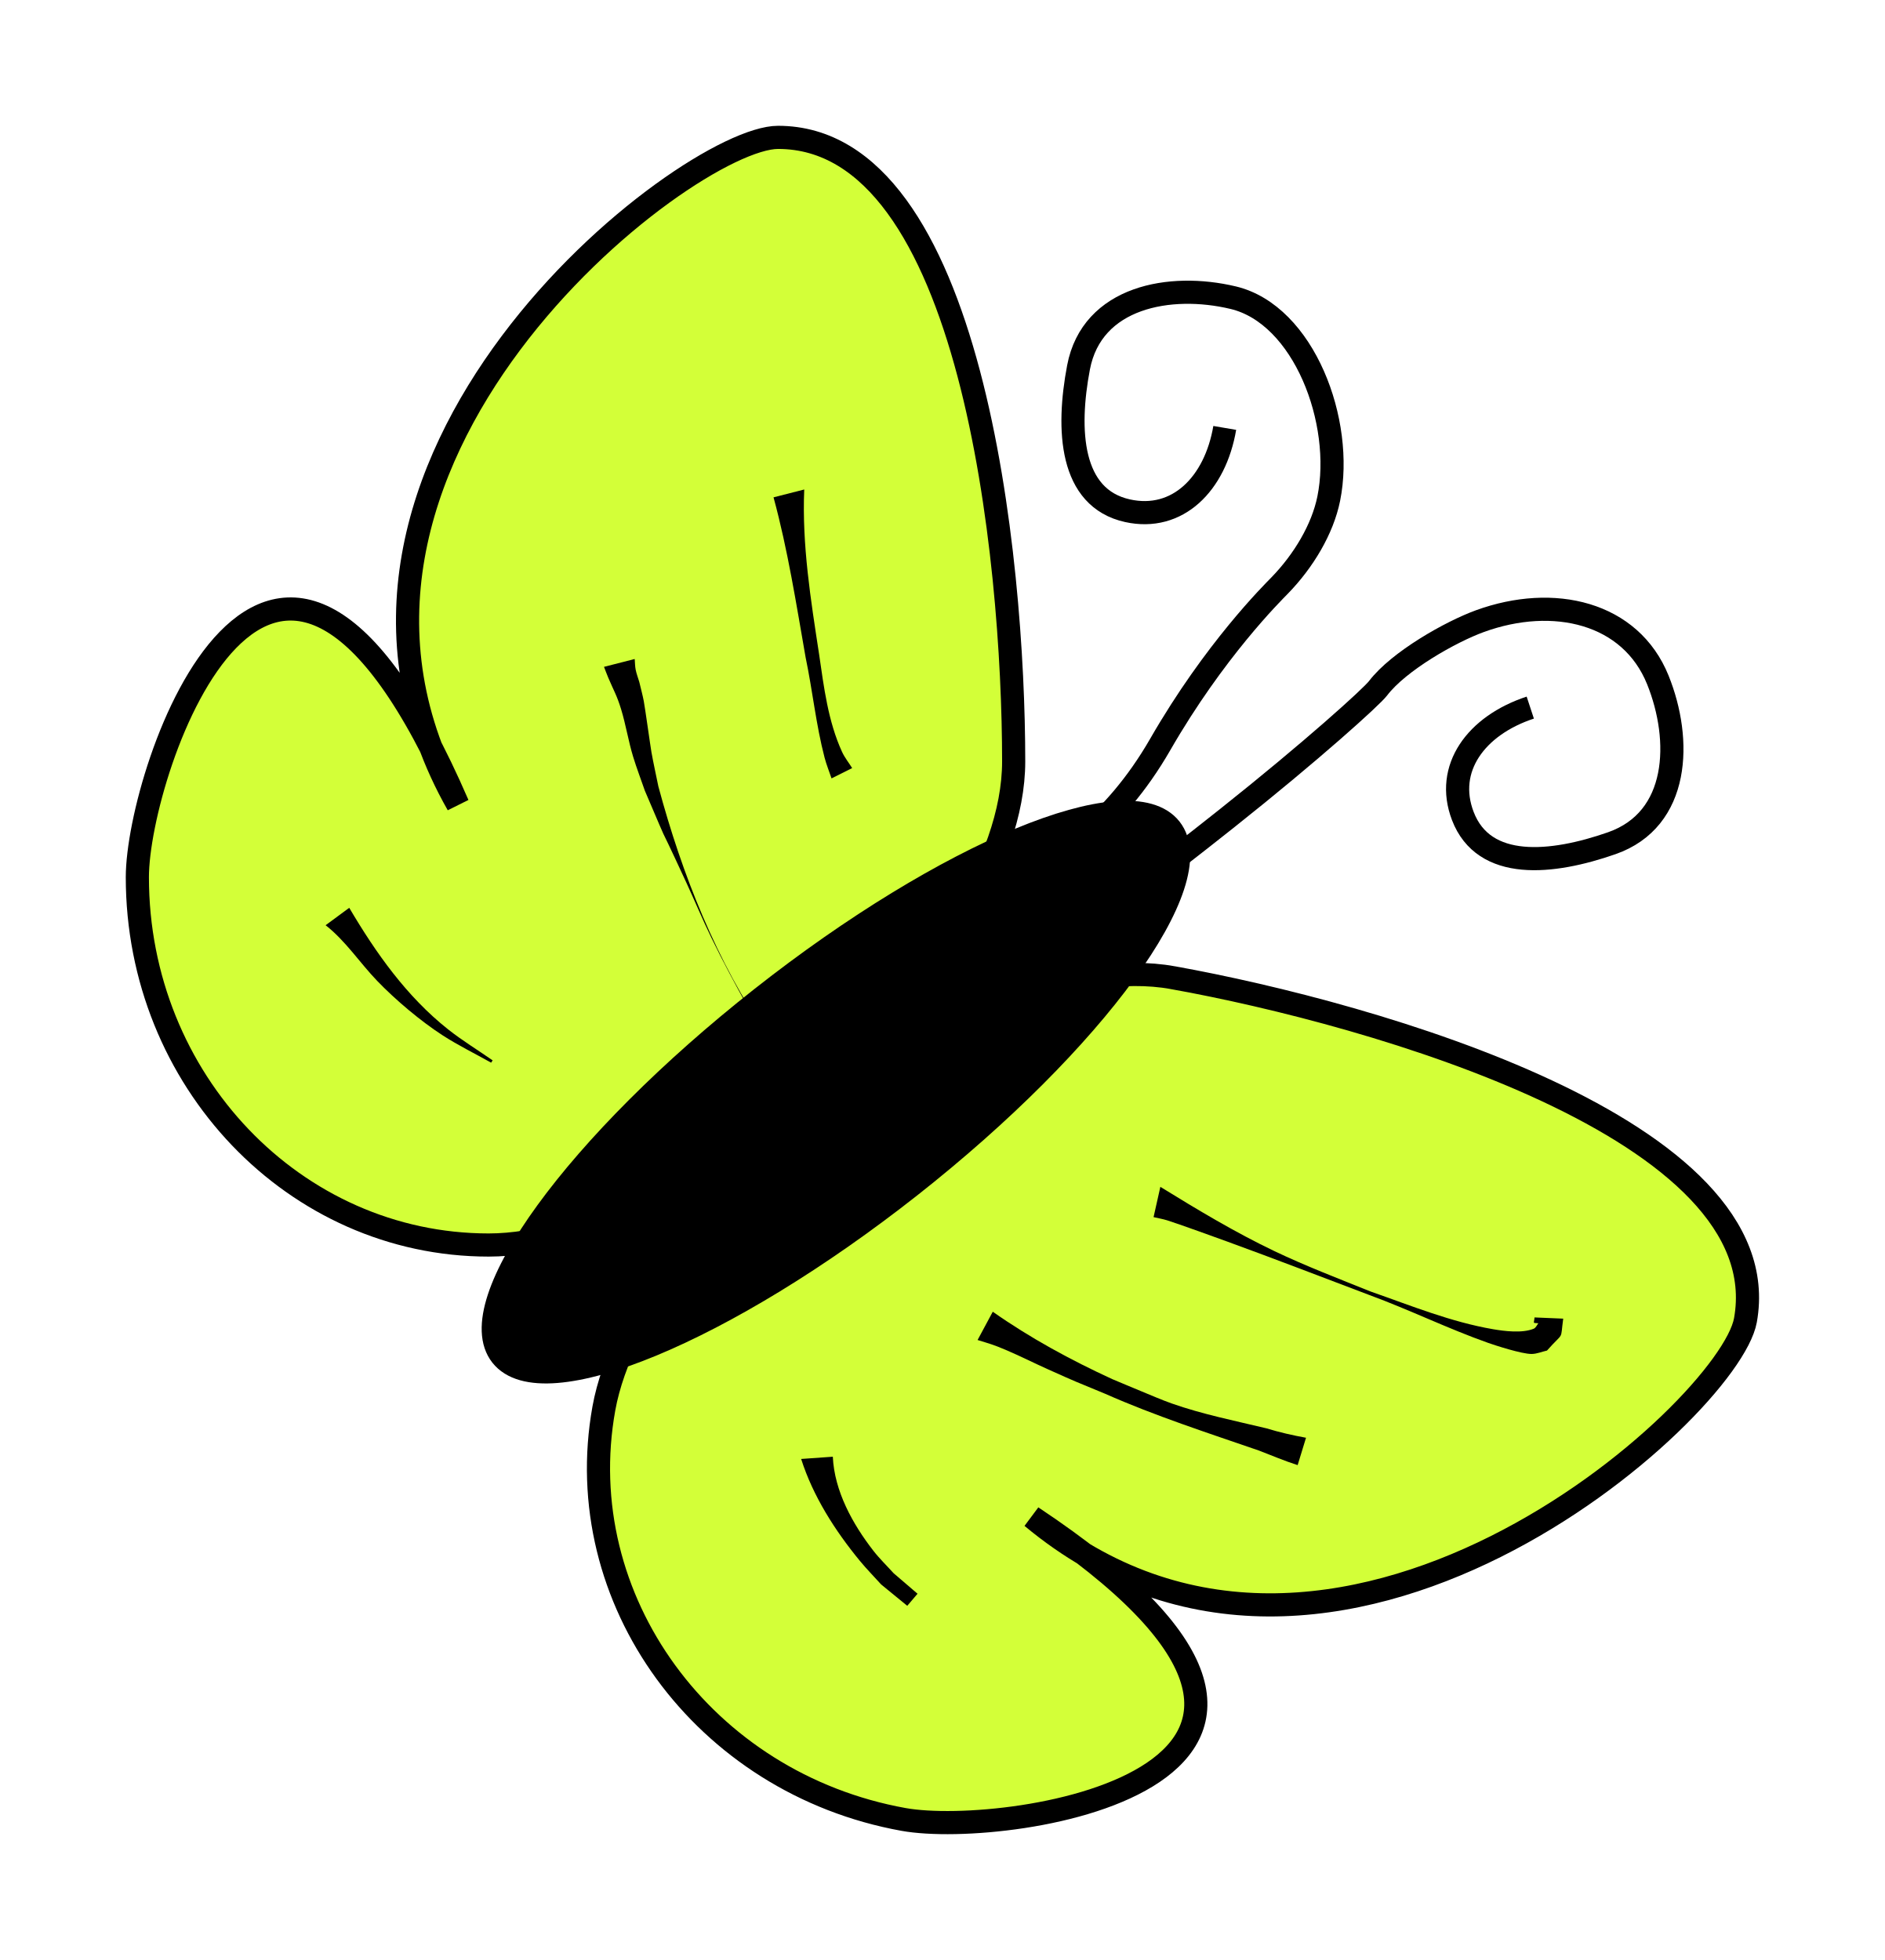
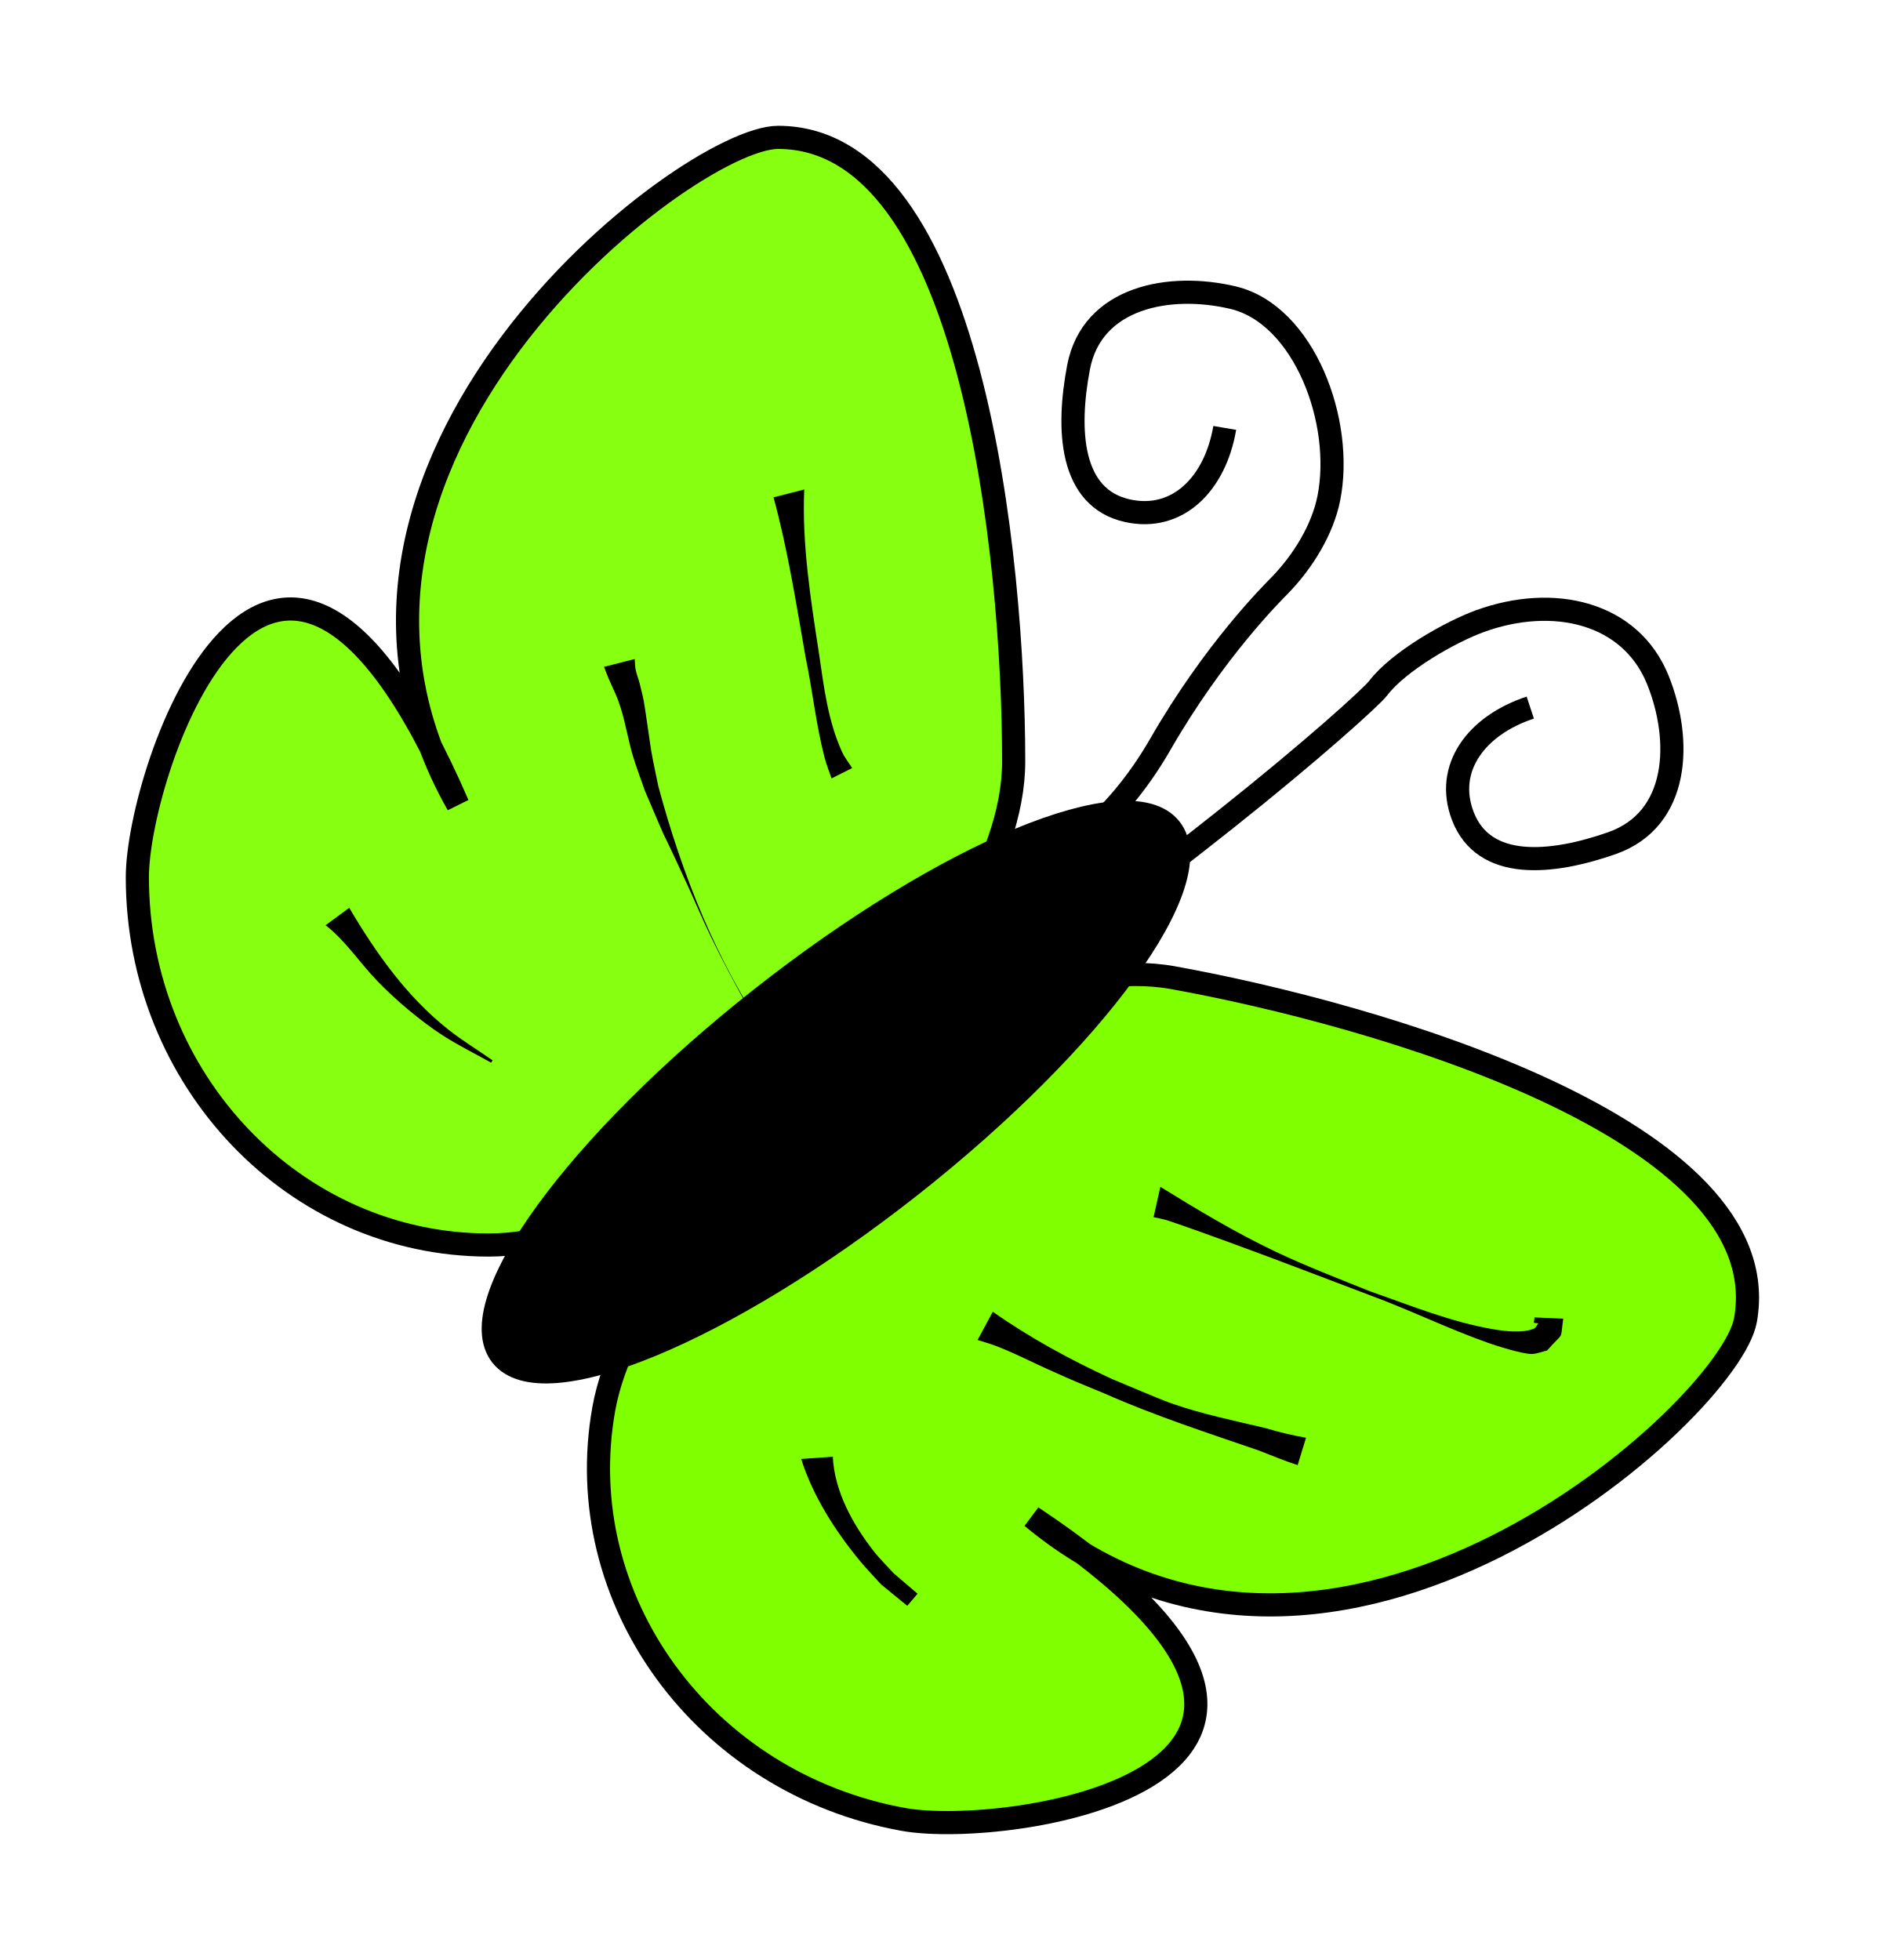
<svg xmlns="http://www.w3.org/2000/svg" width="74.923" height="77.923" id="svg10560" version="1.1">
  <defs id="defs10562">
    </defs>
  <g id="layer1" transform="translate(1.766945,-126.3767)">
    <g id="layer1-54" transform="translate(239.835,239.3412)">
      <g transform="matrix(0.6817788,0.7315584,-0.7315584,0.6817788,280.4318,-146.5237)" id="g3199" />
      <g transform="translate(-227.1429,-28.57143)" id="g3464">
        <g id="layer1-0" transform="matrix(0.06725509,0,0,0.06725509,-12.94947,-73.82934)">
-           <g id="g12641" transform="matrix(1.710208,0,0,1.710208,-1391.839,-1820.725)">
-             <path style="fill:#d3ff38;fill-opacity:1;fill-rule:evenodd;stroke:#000000;stroke-width:8;stroke-linecap:round;stroke-linejoin:miter;stroke-miterlimit:4;stroke-opacity:1;stroke-dashoffset:0" d="m 1151.044,1235.976 c 0,70.219 -114.365,167.143 -181.429,167.143 -67.063,0 -121.429,-56.924 -121.429,-127.143 0,-37.07 46.58,-173.292 110.753,-25.103 -66.956,-117.925 79.017,-230.611 110.676,-230.611 67.063,0 81.429,145.495 81.429,215.714 z" id="path10711" />
-             <path id="path11224" d="m 1206.093,1310.713 c -69.105,-12.458 -184.781,82.898 -196.679,148.898 -11.898,65.999 34.478,129.601 103.583,142.059 36.482,6.577 178.807,-15.097 44.354,-104.542 104.176,86.815 240.971,-36.85 246.588,-68.007 11.898,-65.999 -128.741,-105.949 -197.846,-118.407 z" style="fill:#d3ff38;fill-opacity:1;fill-rule:evenodd;stroke:#000000;stroke-width:8;stroke-linecap:round;stroke-linejoin:miter;stroke-miterlimit:4;stroke-opacity:1;stroke-dashoffset:0" />
-             <path style="fill:#000000;fill-opacity:1;fill-rule:evenodd;stroke:#000000;stroke-width:8;stroke-linecap:round;stroke-linejoin:miter;stroke-miterlimit:4;stroke-opacity:1;stroke-dasharray:none;stroke-dashoffset:0" id="path11226" d="m 497.143,556.648 c 0,22.88 -65.878,41.429 -147.143,41.429 -81.265,0 -147.143,-18.548 -147.143,-41.429 0,-22.88 65.878,-41.429 147.143,-41.429 81.265,0 147.143,18.548 147.143,41.429 z" transform="matrix(0.785624,-0.6187042,0.6187042,0.785624,470.2467,1129.493)" />
-             <path style="fill:none;stroke:#000000;stroke-width:8;stroke-linecap:butt;stroke-linejoin:miter;stroke-miterlimit:4;stroke-opacity:1;stroke-dasharray:none" d="m 1223.991,1120.689 c -3.317,19.436 -16.358,32.421 -33.596,28.624 -19.915,-4.387 -21.024,-28.013 -16.941,-49.527 4.642,-24.458 31.638,-29.32 53.443,-24.116 24.473,5.84 38.399,42.915 33.036,69.462 -2.136,10.573 -8.711,21.537 -16.922,29.985 -2.621,2.696 -22.569,22.411 -41.322,54.993 -32.071,55.723 -83.225,55.272 -86.329,56.586" id="path11230" />
-             <path style="fill:none;stroke:#000000;stroke-width:8;stroke-linecap:butt;stroke-linejoin:miter;stroke-miterlimit:4;stroke-opacity:1;stroke-dasharray:none" d="m 1329.582,1217.361 c -18.727,6.169 -29.63,20.995 -23.313,37.477 7.298,19.042 30.827,16.628 51.495,9.392 23.497,-8.225 24.293,-35.644 15.906,-56.434 -9.413,-23.333 -36.024,-29.574 -61.478,-20.325 -10.138,3.684 -28.084,13.836 -35.218,23.21 -2.277,2.992 -22.848,21.609 -52.282,44.996 -50.337,39.996 -56.431,41.018 -57.269,44.282" id="path11230-8" />
-             <path style="fill:#000000;fill-opacity:1;fill-rule:evenodd;stroke:none" id="path11506" d="m 1201.74,1383.015 c 12.838,7.914 25.832,15.724 39.457,22.232 10.616,5.071 22.362,9.584 33.259,13.962 13.875,4.855 27.72,10.52 42.298,13.016 3.719,0.637 10.01,1.478 14.012,-0.173 0.763,-0.315 1.074,-1.253 1.611,-1.88 -2.093,-0.253 -1.523,0.316 -1.322,-2.023 0,0 9.914,0.418 9.914,0.418 l 0,0 c -1.096,7.977 0.477,4.164 -5.609,11.031 -1.779,0.392 -3.515,1.169 -5.337,1.177 -3.416,0.014 -12.624,-2.989 -14.967,-3.817 -13.933,-4.925 -27.245,-11.474 -41.114,-16.565 -16.398,-6.202 -32.749,-12.52 -49.223,-18.516 -2.128,-0.775 -17.111,-6.216 -20.67,-7.304 -1.526,-0.467 -3.107,-0.729 -4.66,-1.094 0,0 2.35,-10.463 2.35,-10.463 z" />
-             <path style="fill:#000000;fill-opacity:1;fill-rule:evenodd;stroke:none" id="path11508" d="m 1143.819,1426.176 c 12.929,9.088 26.927,16.688 41.267,23.283 3.376,1.412 6.741,2.849 10.127,4.235 3.481,1.425 6.927,2.949 10.475,4.199 10.61,3.739 21.821,5.977 32.745,8.598 4.481,1.378 9.039,2.411 13.645,3.247 0,0 -2.893,9.457 -2.893,9.457 l 0,0 c -4.554,-1.452 -8.907,-3.312 -13.369,-5.029 -17.854,-6.155 -35.856,-11.981 -53.155,-19.628 -11.292,-4.679 -8.958,-3.615 -19.766,-8.459 -4.898,-2.195 -9.692,-4.622 -14.63,-6.725 -4.293,-1.829 -5.64,-2.153 -9.694,-3.403 0,0 5.247,-9.775 5.247,-9.775 z" />
-             <path style="fill:#000000;fill-opacity:1;fill-rule:evenodd;stroke:none" id="path11510" d="m 1088.54,1476.293 c 0.531,11.861 6.868,23.313 14.025,32.513 2.133,2.742 4.65,5.164 6.975,7.746 2.759,2.367 5.518,4.734 8.277,7.102 0,0 -3.55,4.173 -3.55,4.173 l 0,0 c -3.005,-2.458 -6.011,-4.916 -9.016,-7.374 -2.465,-2.734 -5.057,-5.359 -7.395,-8.203 -8.556,-10.408 -16.157,-22.297 -20.261,-35.182 0,0 10.946,-0.775 10.946,-0.775 z" />
-             <path style="fill:#000000;fill-opacity:1;fill-rule:evenodd;stroke:none" id="path11512" d="m 1078.66,1141.974 c -0.811,19.133 2.262,38.152 5.146,57 1.652,11.33 3.089,23.126 7.917,33.673 0.918,2.006 2.332,3.745 3.498,5.617 0,0 -7.124,3.564 -7.124,3.564 l 0,0 c -0.803,-2.399 -1.772,-4.749 -2.41,-7.197 -2.961,-11.356 -4.146,-23.153 -6.548,-34.62 -3.243,-18.513 -6.149,-37.174 -11.087,-55.325 0,0 10.609,-2.712 10.609,-2.712 z" />
-             <path style="fill:#000000;fill-opacity:1;fill-rule:evenodd;stroke:none" id="path11514" d="m 1020.072,1200.563 c 0.108,1.226 0.086,2.472 0.328,3.68 0.291,1.457 0.84,2.851 1.26,4.276 0.516,2.201 1.127,4.383 1.547,6.604 0.46,2.431 2.301,15.681 2.639,17.58 0.708,3.98 1.599,7.926 2.398,11.888 8.23,30.593 20.106,60.51 38.067,86.781 2.881,4.213 6.235,8.083 9.352,12.125 1.294,1.432 8.743,10.59 12.274,11.997 0.556,0.222 1.506,-1.634 0.913,-1.548 -2.538,0.367 -4.858,1.646 -7.287,2.469 0,0 10.306,-0.951 10.306,-0.951 l 0,0 c -2.382,2.828 -3.867,6.775 -7.146,8.484 -1.319,0.688 -2.38,-1.857 -3.236,-3.074 -3.396,-4.83 -4.307,-11.17 -8.369,-15.612 -9.151,-15.969 -18.515,-31.84 -26.568,-48.407 -3.043,-6.261 -5.719,-12.695 -8.639,-19.015 -12.748,-27.586 -3.634,-6.777 -14.325,-31.74 -1.354,-3.926 -2.85,-7.806 -4.061,-11.778 -1.651,-5.415 -2.514,-11.049 -4.172,-16.462 -1.461,-4.77 -2.522,-6.351 -4.418,-10.826 -0.525,-1.239 -0.981,-2.505 -1.472,-3.758 0,0 10.609,-2.712 10.609,-2.712 z" />
-             <path style="fill:#000000;fill-opacity:1;fill-rule:evenodd;stroke:none" id="path11520" d="m 921.416,1286.563 c 9.19,15.585 19.819,30.646 34.136,41.993 4.909,3.891 10.281,7.158 15.421,10.737 0,0 -0.523,0.798 -0.523,0.798 l 0,0 c -5.566,-3.136 -11.331,-5.942 -16.698,-9.409 -7.606,-4.912 -16.326,-12.255 -22.685,-18.868 -6.036,-6.277 -10.876,-13.793 -17.818,-19.232 0,0 8.167,-6.019 8.167,-6.019 z" />
-           </g>
+           <path id="path10711" d="m 576.686,293.052 c 0,120.089 -195.589,285.849 -310.281,285.849 -114.692,0 -207.668,-97.352 -207.668,-217.441 0,-63.397 79.662,-296.365 189.41,-42.932 -114.508,-201.676 135.135,-394.393 189.279,-394.393 114.692,0 139.26,248.827 139.26,368.916 z" style="fill:#7fff00;fill-opacity:0.933;fill-rule:evenodd;stroke:#000000;stroke-width:13.682;stroke-linecap:round;stroke-linejoin:miter;stroke-miterlimit:4;stroke-opacity:1;stroke-dashoffset:0" />
+           <path style="fill:#7fff00;fill-opacity:1;fill-rule:evenodd;stroke:#000000;stroke-width:13.682;stroke-linecap:round;stroke-linejoin:miter;stroke-miterlimit:4;stroke-opacity:1;stroke-dashoffset:0" d="M 670.831,420.867 C 552.647,399.562 354.817,562.64 334.469,675.513 c -20.347,112.873 58.965,221.645 177.149,242.95 62.392,11.247 305.796,-25.82 75.854,-178.789 C 765.634,888.145 999.583,676.652 1009.189,623.367 1029.536,510.494 789.015,442.172 670.831,420.867 z" id="path11224" />
+           <path transform="matrix(1.34358,-1.058113,1.058113,1.34358,-587.6189,110.9426)" d="m 497.143,556.648 a 147.143,41.429 0 1 1 -294.286,0 147.143,41.429 0 1 1 294.286,0 z" id="path11226" style="fill:#000000;fill-opacity:1;fill-rule:evenodd;stroke:#000000;stroke-width:8;stroke-linecap:round;stroke-linejoin:miter;stroke-miterlimit:4;stroke-opacity:1;stroke-dasharray:none;stroke-dashoffset:0" />
+           <path id="path11230" d="m 701.44,95.886 c -5.673,33.24 -27.975,55.447 -57.456,48.952 -34.058,-7.503 -35.956,-47.908 -28.973,-84.702 7.938,-41.829 54.107,-50.144 91.399,-41.244 41.853,9.988 65.67,73.394 56.498,118.794 -3.653,18.083 -14.898,36.833 -28.939,51.28 -4.482,4.612 -38.598,38.327 -70.669,94.05 -54.848,95.297 -142.333,94.526 -147.64,96.774" style="fill:none;stroke:#000000;stroke-width:13.682;stroke-linecap:butt;stroke-linejoin:miter;stroke-miterlimit:4;stroke-opacity:1;stroke-dasharray:none" />
+           <path id="path11230-8" d="m 882.024,261.217 c -32.028,10.55 -50.674,35.905 -39.869,64.094 12.482,32.565 52.72,28.436 88.068,16.063 40.184,-14.067 41.546,-60.959 27.202,-96.514 -16.098,-39.904 -61.608,-50.578 -105.141,-34.76 -17.339,6.3 -48.03,23.662 -60.23,39.695 -3.894,5.118 -39.076,36.956 -89.413,76.952 -86.087,68.402 -96.509,70.15 -97.942,75.732" style="fill:none;stroke:#000000;stroke-width:13.682;stroke-linecap:butt;stroke-linejoin:miter;stroke-miterlimit:4;stroke-opacity:1;stroke-dasharray:none" />
+           <path d="m 663.387,544.52 c 21.956,13.535 44.179,26.892 67.48,38.021 18.156,8.672 38.244,16.39 56.879,23.878 23.73,8.303 47.407,17.991 72.339,22.259 6.359,1.089 17.119,2.528 23.964,-0.296 1.304,-0.538 1.837,-2.143 2.755,-3.215 -3.579,-0.433 -2.604,0.541 -2.261,-3.461 0,0 16.954,0.714 16.954,0.714 l 0,0 c -1.874,13.643 0.817,7.121 -9.593,18.866 -3.042,0.671 -6.012,2 -9.127,2.013 -5.842,0.024 -21.59,-5.111 -25.596,-6.527 -23.829,-8.422 -46.595,-19.624 -70.313,-28.33 -28.044,-10.608 -56.007,-21.411 -84.182,-31.667 -3.64,-1.325 -29.264,-10.63 -35.35,-12.491 -2.609,-0.798 -5.313,-1.247 -7.969,-1.87 0,0 4.02,-17.895 4.02,-17.895 z" id="path11506" style="fill:#000000;fill-opacity:1;fill-rule:evenodd;stroke:none" />
+           <path d="m 564.331,618.333 c 22.111,15.543 46.051,28.54 70.576,39.818 5.773,2.414 11.528,4.872 17.319,7.243 5.954,2.438 11.847,5.043 17.915,7.182 18.145,6.395 37.318,10.221 56.001,14.705 7.663,2.357 15.459,4.124 23.336,5.553 0,0 -4.948,16.173 -4.948,16.173 l 0,0 c -7.788,-2.483 -15.233,-5.664 -22.864,-8.601 -30.534,-10.527 -61.322,-20.49 -90.906,-33.567 -19.312,-8.002 -15.321,-6.183 -33.804,-14.466 -8.376,-3.754 -16.575,-7.905 -25.02,-11.502 -7.342,-3.127 -9.646,-3.682 -16.579,-5.82 0,0 8.973,-16.718 8.973,-16.718 z" id="path11508" style="fill:#000000;fill-opacity:1;fill-rule:evenodd;stroke:none" />
+           <path d="m 469.792,704.043 c 0.909,20.286 11.746,39.87 23.986,55.604 3.649,4.69 7.953,8.831 11.929,13.247 4.718,4.048 9.437,8.097 14.155,12.145 0,0 -6.072,7.138 -6.072,7.138 l 0,0 c -5.14,-4.204 -10.28,-8.407 -15.42,-12.61 -4.216,-4.676 -8.649,-9.166 -12.647,-14.029 -14.633,-17.799 -27.631,-38.132 -34.651,-60.169 0,0 18.719,-1.325 18.719,-1.325 z" id="path11510" style="fill:#000000;fill-opacity:1;fill-rule:evenodd;stroke:none" />
+           <path d="m 452.895,132.288 c -1.387,32.722 3.868,65.248 8.8,97.482 2.826,19.377 5.283,39.55 13.54,57.588 1.57,3.43 3.988,6.404 5.982,9.606 0,0 -12.184,6.095 -12.184,6.095 l 0,0 c -1.374,-4.102 -3.03,-8.121 -4.122,-12.308 -5.064,-19.421 -7.09,-39.596 -11.199,-59.208 -5.546,-31.662 -10.515,-63.576 -18.961,-94.617 0,0 18.144,-4.639 18.144,-4.639 z" id="path11512" style="fill:#000000;fill-opacity:1;fill-rule:evenodd;stroke:none" />
+           <path d="m 352.696,232.487 c 0.186,2.098 0.147,4.228 0.561,6.293 0.497,2.492 1.436,4.875 2.154,7.313 0.882,3.765 1.928,7.495 2.646,11.295 0.786,4.157 3.936,26.817 4.514,30.065 1.212,6.807 2.734,13.554 4.101,20.331 14.076,52.321 34.385,103.485 65.103,148.413 4.927,7.206 10.663,13.824 15.994,20.736 2.213,2.448 14.952,18.111 20.991,20.518 0.952,0.379 2.576,-2.794 1.562,-2.647 -4.341,0.627 -8.309,2.815 -12.463,4.222 0,0 17.625,-1.627 17.625,-1.627 l 0,0 c -4.074,4.836 -6.613,11.587 -12.221,14.509 -2.256,1.176 -4.071,-3.176 -5.534,-5.258 -5.807,-8.261 -7.366,-19.103 -14.313,-26.699 -15.65,-27.31 -31.665,-54.453 -45.437,-82.786 -5.205,-10.708 -9.78,-21.712 -14.774,-32.52 -21.801,-47.177 -6.214,-11.59 -24.499,-54.281 -2.315,-6.714 -4.873,-13.35 -6.945,-20.143 -2.824,-9.26 -4.3,-18.896 -7.135,-28.153 -2.498,-8.158 -4.313,-10.862 -7.556,-18.515 -0.898,-2.118 -1.678,-4.284 -2.517,-6.427 0,0 18.144,-4.639 18.144,-4.639 z" id="path11514" style="fill:#000000;fill-opacity:1;fill-rule:evenodd;stroke:none" />
+           <path d="m 183.974,379.565 c 15.716,26.654 33.895,52.411 58.38,71.817 8.395,6.654 17.583,12.242 26.374,18.362 0,0 -0.895,1.365 -0.895,1.365 l 0,0 c -9.519,-5.364 -19.379,-10.163 -28.557,-16.091 -13.007,-8.401 -27.92,-20.958 -38.797,-32.269 -10.323,-10.735 -18.601,-23.59 -30.473,-32.891 0,0 13.967,-10.294 13.967,-10.294 z" id="path11520" style="fill:#000000;fill-opacity:1;fill-rule:evenodd;stroke:none" />
        </g>
      </g>
    </g>
  </g>
</svg>
